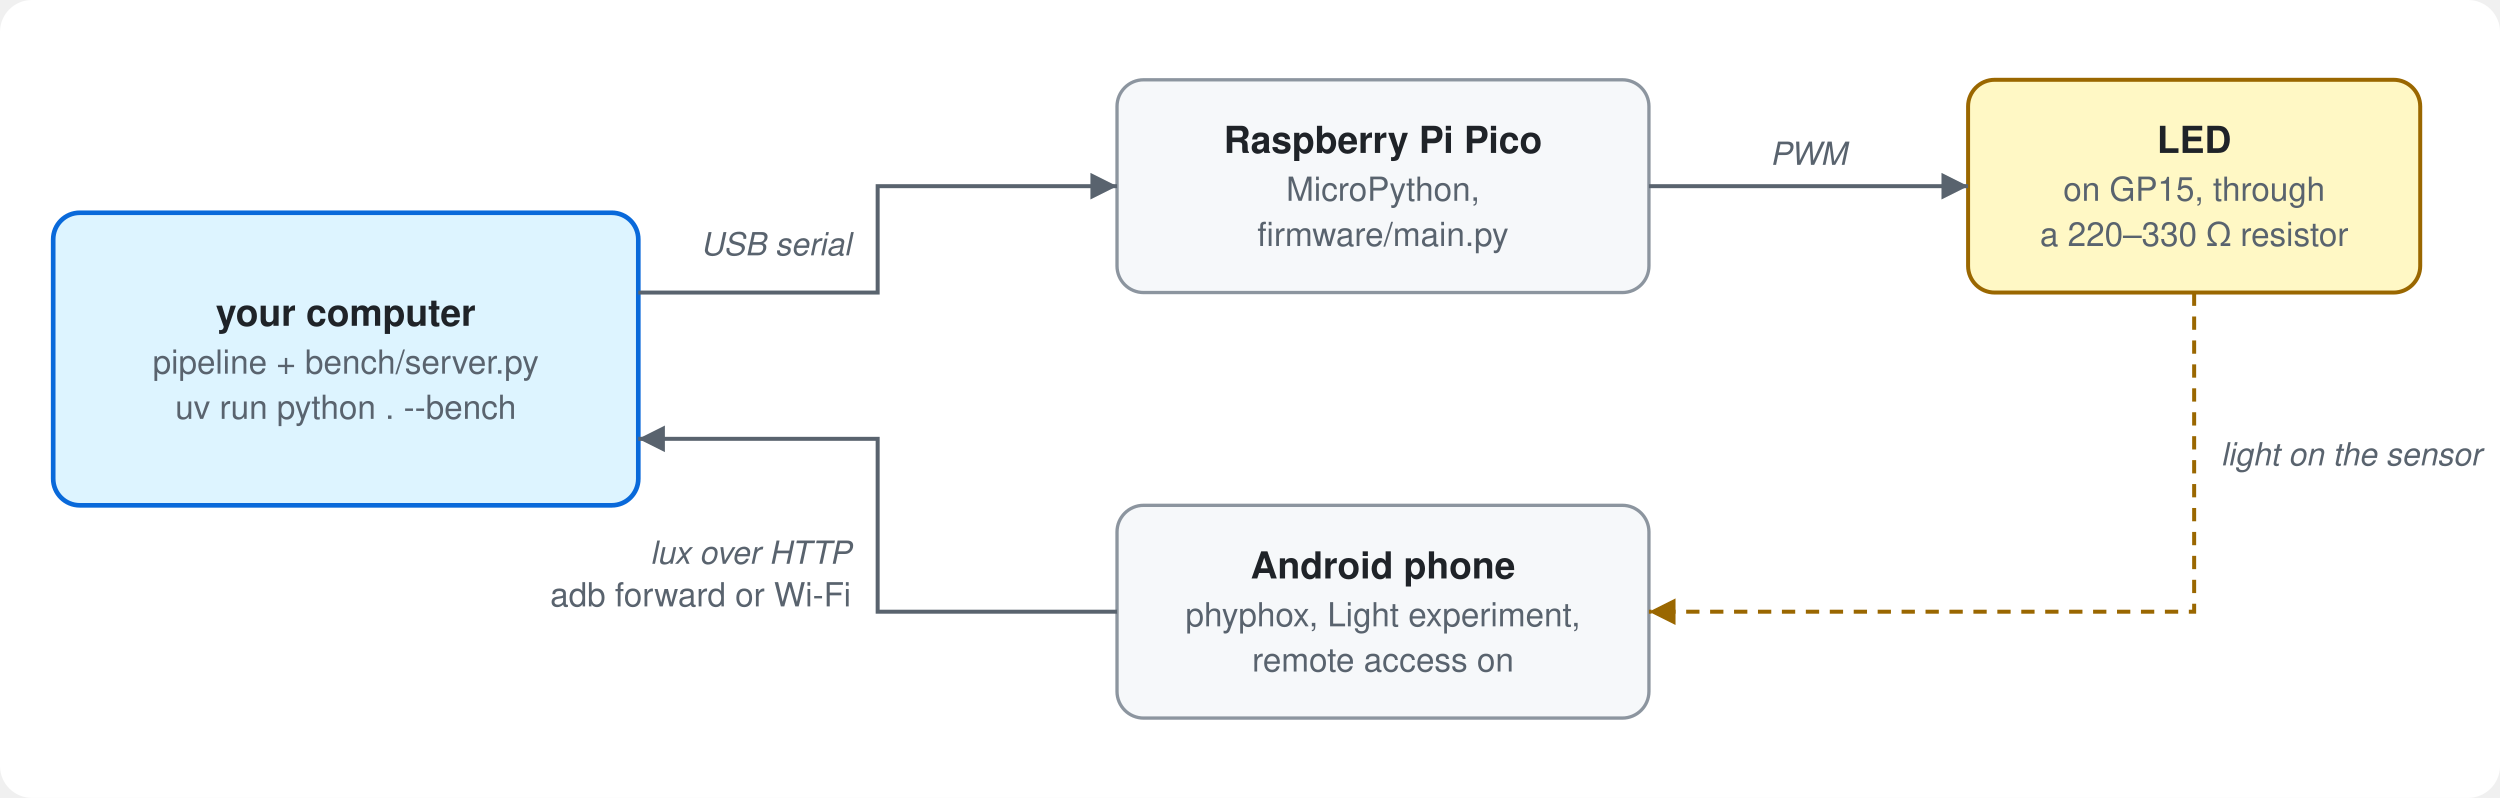
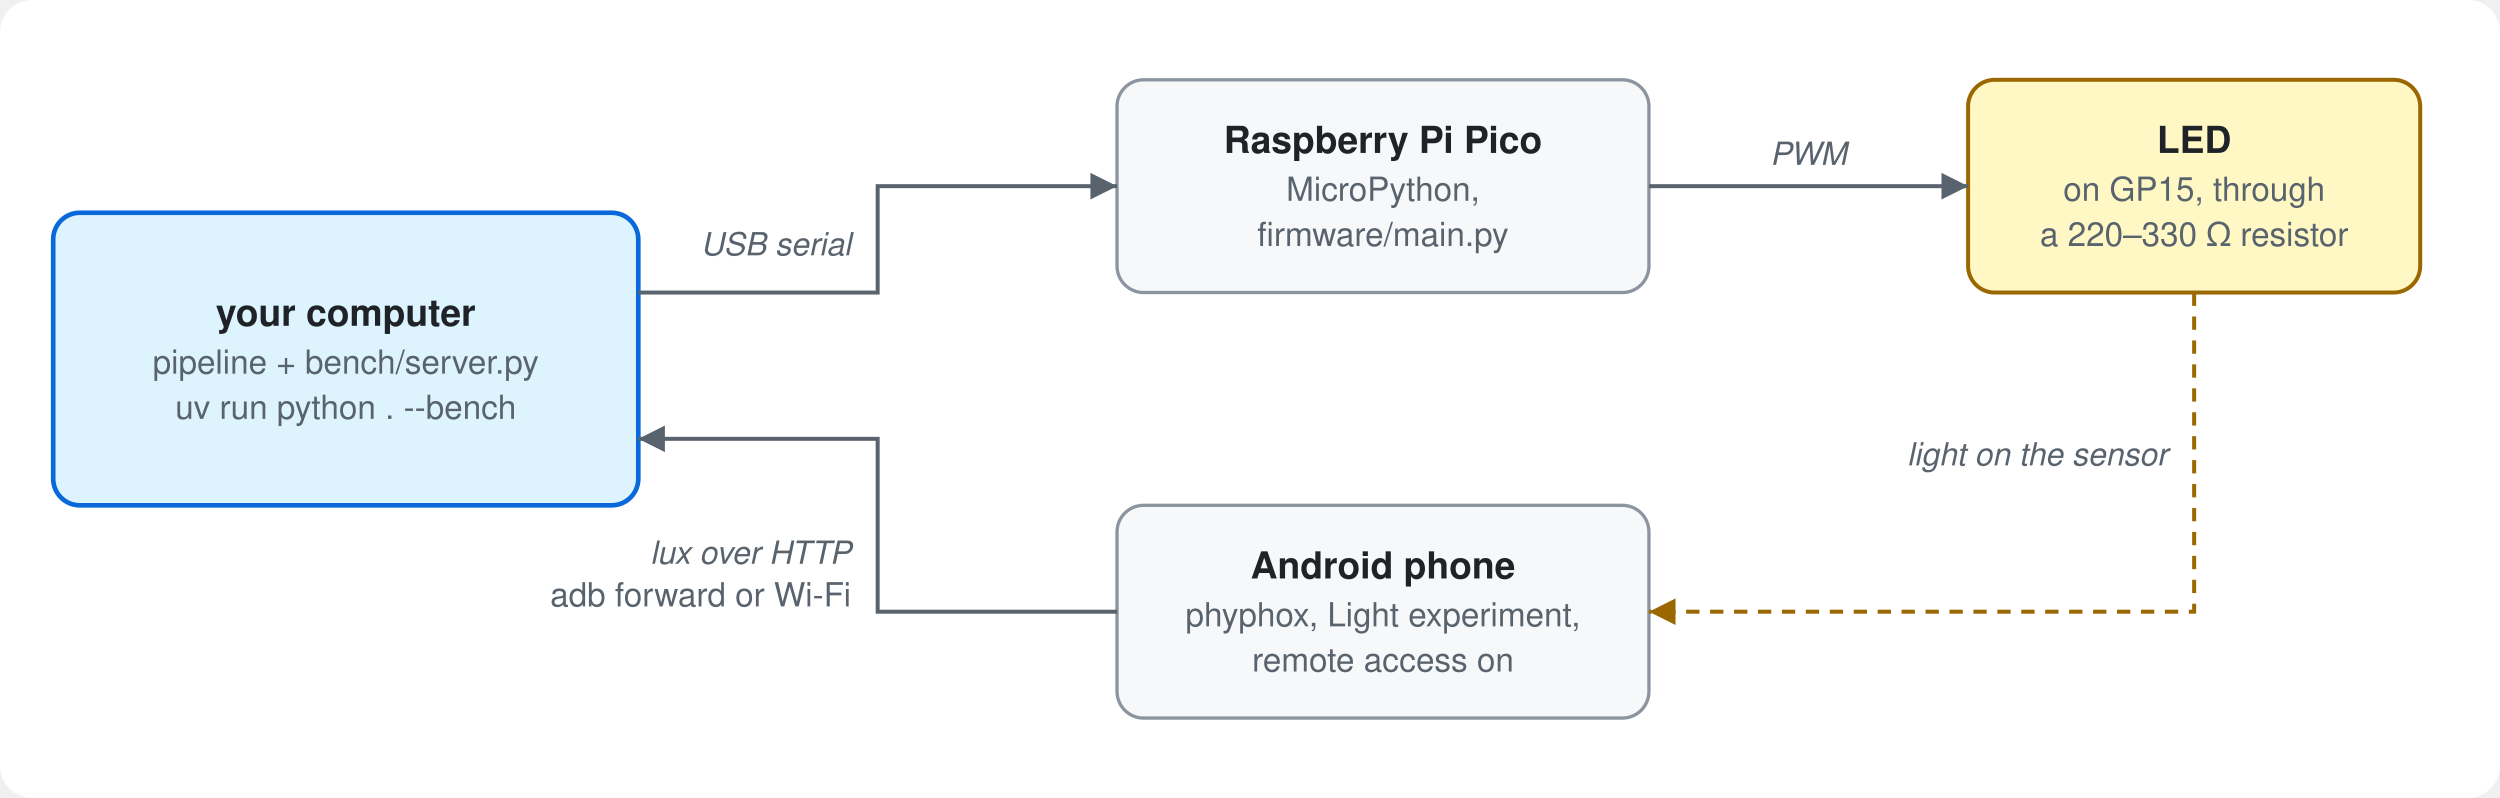
<svg xmlns="http://www.w3.org/2000/svg" viewBox="0 0 940 300" width="940" height="300" role="img" aria-label="The light bench: the computer runs the pipeline and the bench server; it drives the Pico over a USB data cable, the Pico dims the LED on GP15, the LED shines on the phone's light sensor, and phyphox on the phone sends readings back over adb's USB port forward or over Wi-Fi.">
  <style>
  .bg { fill: #ffffff; }
  .frame { fill: none; stroke: #8c959f; stroke-width: 1.25; stroke-dasharray: 6 4; }
  .box { fill: #f6f8fa; stroke: #8c959f; stroke-width: 1.25; }
  .hub { fill: #ddf4ff; stroke: #0969da; stroke-width: 1.75; }
  .exe { fill: #fff8c5; stroke: #9a6700; stroke-width: 1.75; }
  .tool { fill: #ffffff; stroke: #9a6700; stroke-width: 1.25; }
  .ok { fill: #dafbe1; stroke: #1a7f37; stroke-width: 1.75; }
  .warn { fill: #fff1e5; stroke: #bc4c00; stroke-width: 1.5; }
  .file { fill: #ffffff; stroke: #8c959f; stroke-width: 1.25; }
  text { font-family: -apple-system, BlinkMacSystemFont, "Segoe UI", Helvetica, Arial, sans-serif; }
  .t { fill: #1f2328; font-size: 14px; font-weight: 600; }
  .s { fill: #59636e; font-size: 12.5px; }
  .lb { fill: #59636e; font-size: 12px; font-style: italic; }
  .hd { fill: #59636e; font-size: 12px; font-weight: 600; letter-spacing: 0.04em; }
  .m { font-family: ui-monospace, SFMono-Regular, Menlo, Consolas, monospace; }
  .ln { fill: none; stroke: #59636e; stroke-width: 1.5; }
  .ln-ok { fill: none; stroke: #1a7f37; stroke-width: 1.75; }
  .ln-warn { fill: none; stroke: #bc4c00; stroke-width: 1.5; }
  .ln-exe { fill: none; stroke: #9a6700; stroke-width: 1.5; }
  .dash { stroke-dasharray: 5 4; }
  .ah { fill: #59636e; } .ah-ok { fill: #1a7f37; } .ah-warn { fill: #bc4c00; } .ah-exe { fill: #9a6700; }
  .grid { stroke: #d1d9e0; stroke-width: 1; }
  .axis { stroke: #8c959f; stroke-width: 1; }
  .s1 { fill: none; stroke: #0969da; stroke-width: 2; stroke-linejoin: round; }
  .s2 { fill: none; stroke: #bc4c00; stroke-width: 2; stroke-linejoin: round; }
  .k1 { fill: #0969da; } .k2 { fill: #bc4c00; }
  .dot-old { fill: #ffffff; stroke: #59636e; stroke-width: 2; }
  .dot-new { fill: #59636e; stroke: #ffffff; stroke-width: 2; }
  .led { fill: #fff8c5; stroke: #9a6700; stroke-width: 1.5; }
  .wire { fill: none; stroke: #1f2328; stroke-width: 2; }
  .pin { fill: #1f2328; }
  @media (prefers-color-scheme: dark) {
    .bg { fill: #0d1117; }
    .frame { stroke: #656c76; }
    .box { fill: #151b23; stroke: #656c76; }
    .hub { fill: #0c2d6b; stroke: #4493f8; }
    .exe { fill: #3a2d05; stroke: #d29922; }
    .tool { fill: #0d1117; stroke: #d29922; }
    .ok { fill: #04260f; stroke: #3fb950; }
    .warn { fill: #3d1d08; stroke: #f0883e; }
    .file { fill: #0d1117; stroke: #656c76; }
    .t { fill: #e6edf3; }
    .s, .lb, .hd { fill: #9198a1; }
    .ln { stroke: #9198a1; } .ln-ok { stroke: #3fb950; } .ln-warn { stroke: #f0883e; } .ln-exe { stroke: #d29922; }
    .ah { fill: #9198a1; } .ah-ok { fill: #3fb950; } .ah-warn { fill: #f0883e; } .ah-exe { fill: #d29922; }
    .grid { stroke: #262c36; }
    .axis { stroke: #656c76; }
    .s1 { stroke: #4493f8; } .s2 { stroke: #db6d28; }
    .k1 { fill: #4493f8; } .k2 { fill: #db6d28; }
    .dot-old { fill: #0d1117; stroke: #9198a1; }
    .dot-new { fill: #9198a1; stroke: #0d1117; }
    .led { fill: #3a2d05; stroke: #d29922; }
    .wire { stroke: #e6edf3; }
    .pin { fill: #e6edf3; }
  }
</style>
  <defs>
    <marker id="ah" viewBox="0 0 10 10" refX="10" refY="5" markerWidth="10" markerHeight="10" markerUnits="userSpaceOnUse" orient="auto-start-reverse">
      <path class="ah" d="M0,0 L10,5 L0,10 z" />
    </marker>
    <marker id="ah-ok" viewBox="0 0 10 10" refX="10" refY="5" markerWidth="10" markerHeight="10" markerUnits="userSpaceOnUse" orient="auto-start-reverse">
      <path class="ah-ok" d="M0,0 L10,5 L0,10 z" />
    </marker>
    <marker id="ah-warn" viewBox="0 0 10 10" refX="10" refY="5" markerWidth="10" markerHeight="10" markerUnits="userSpaceOnUse" orient="auto-start-reverse">
      <path class="ah-warn" d="M0,0 L10,5 L0,10 z" />
    </marker>
    <marker id="ah-exe" viewBox="0 0 10 10" refX="10" refY="5" markerWidth="10" markerHeight="10" markerUnits="userSpaceOnUse" orient="auto-start-reverse">
      <path class="ah-exe" d="M0,0 L10,5 L0,10 z" />
    </marker>
  </defs>
  <rect class="bg" x="0" y="0" width="940" height="300" rx="12" />
  <rect class="hub" x="20" y="80" width="220" height="110" rx="10" />
  <text class="t" x="130.0" y="122.5" text-anchor="middle">your computer</text>
  <text class="s" x="130.0" y="140.5" text-anchor="middle">pipeline + bench/server.py</text>
  <text class="s" x="130.0" y="157.5" text-anchor="middle">uv run python . --bench</text>
  <rect class="box" x="420" y="30" width="200" height="80" rx="10" />
  <text class="t" x="520.0" y="57.5" text-anchor="middle">Raspberry Pi Pico</text>
  <text class="s" x="520.0" y="75.5" text-anchor="middle">MicroPython,</text>
  <text class="s" x="520.0" y="92.5" text-anchor="middle">firmware/main.py</text>
  <rect class="led" x="740" y="30" width="170" height="80" rx="10" />
  <text class="t" x="825.0" y="57.5" text-anchor="middle">LED</text>
  <text class="s" x="825.0" y="75.5" text-anchor="middle">on GP15, through</text>
  <text class="s" x="825.0" y="92.5" text-anchor="middle">a 220–330 Ω resistor</text>
  <rect class="box" x="420" y="190" width="200" height="80" rx="10" />
  <text class="t" x="520.0" y="217.5" text-anchor="middle">Android phone</text>
  <text class="s" x="520.0" y="235.5" text-anchor="middle">phyphox, Light experiment,</text>
  <text class="s" x="520.0" y="252.5" text-anchor="middle">remote access on</text>
  <path class="ln" d="M240,110 L330,110 L330,70 L420,70" marker-end="url(#ah)" />
  <text class="lb" x="320" y="96" text-anchor="end">USB serial</text>
  <path class="ln" d="M620,70 L740,70" marker-end="url(#ah)" />
  <text class="lb" x="680" y="62" text-anchor="middle">PWM</text>
  <path class="ln-exe dash" d="M825,110 L825,230 L620,230" marker-end="url(#ah-exe)" />
-   <text class="lb" x="835" y="175" text-anchor="start">light on the sensor</text>
+   <text class="lb" x="815" y="175" text-anchor="end">light on the sensor</text>
  <path class="ln" d="M420,230 L330,230 L330,165 L240,165" marker-end="url(#ah)" />
  <text class="lb" x="320" y="212" text-anchor="end">lux over HTTP</text>
  <text class="s" x="320" y="228" text-anchor="end">adb forward or Wi-Fi</text>
</svg>
